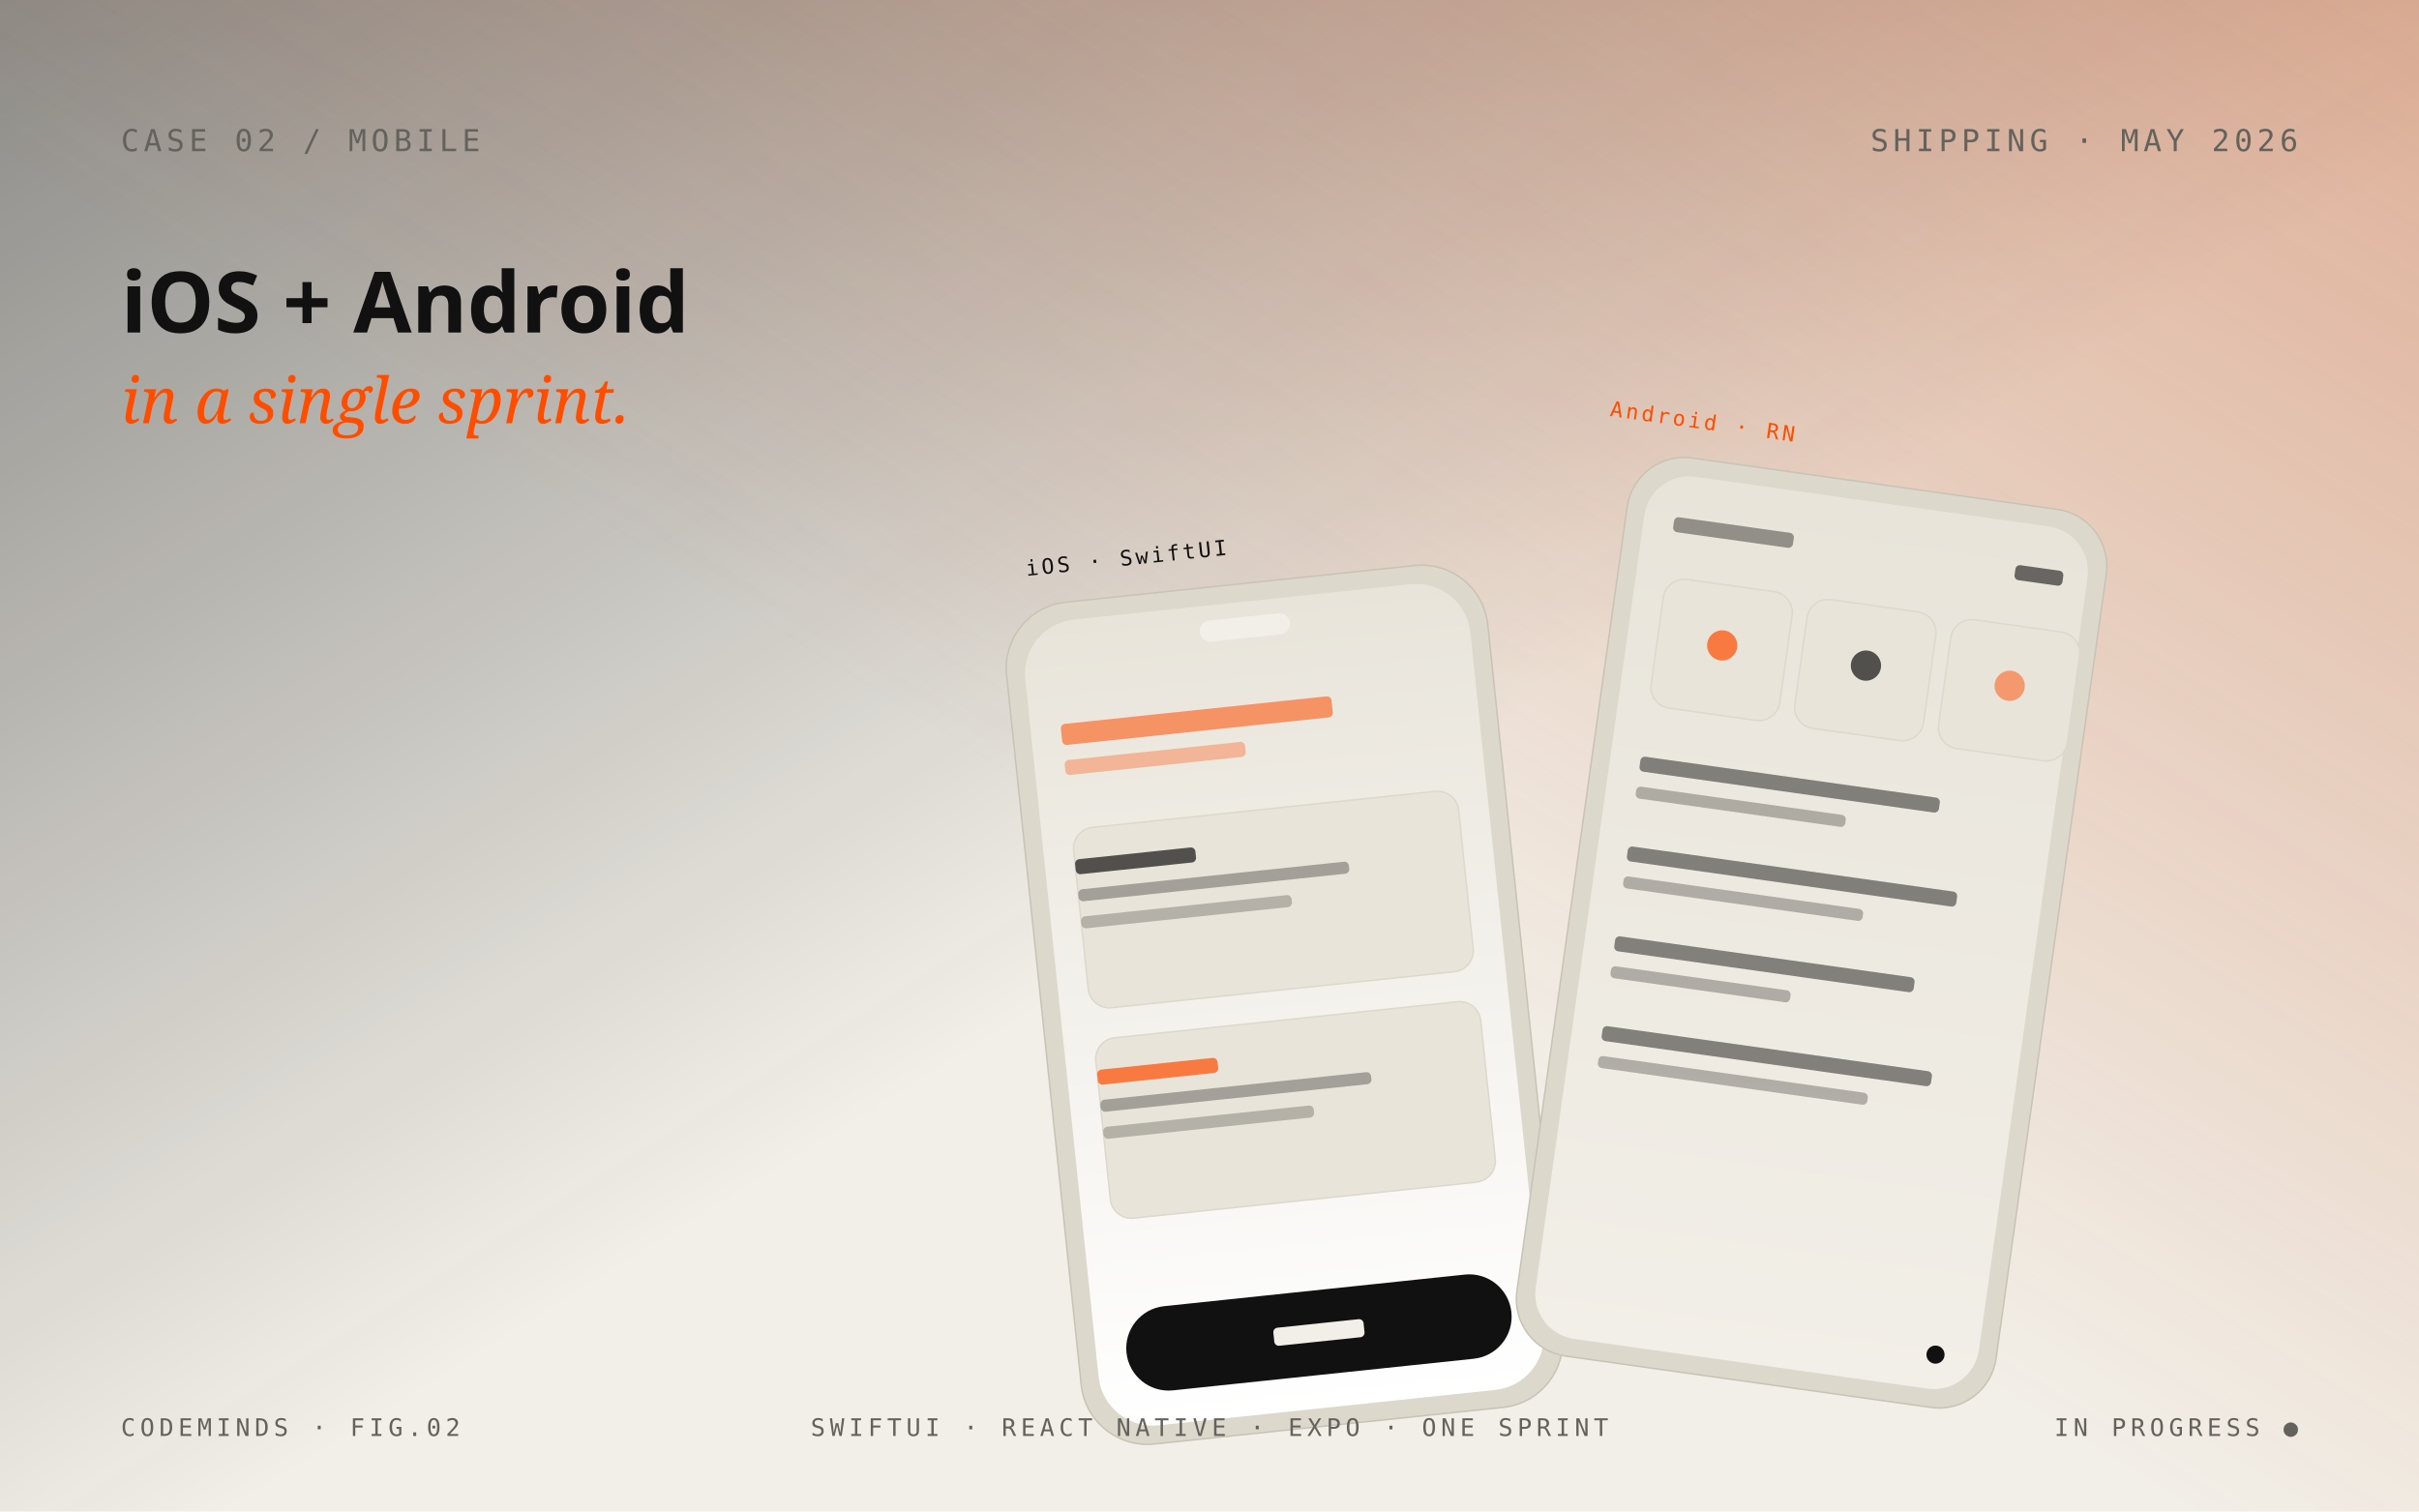
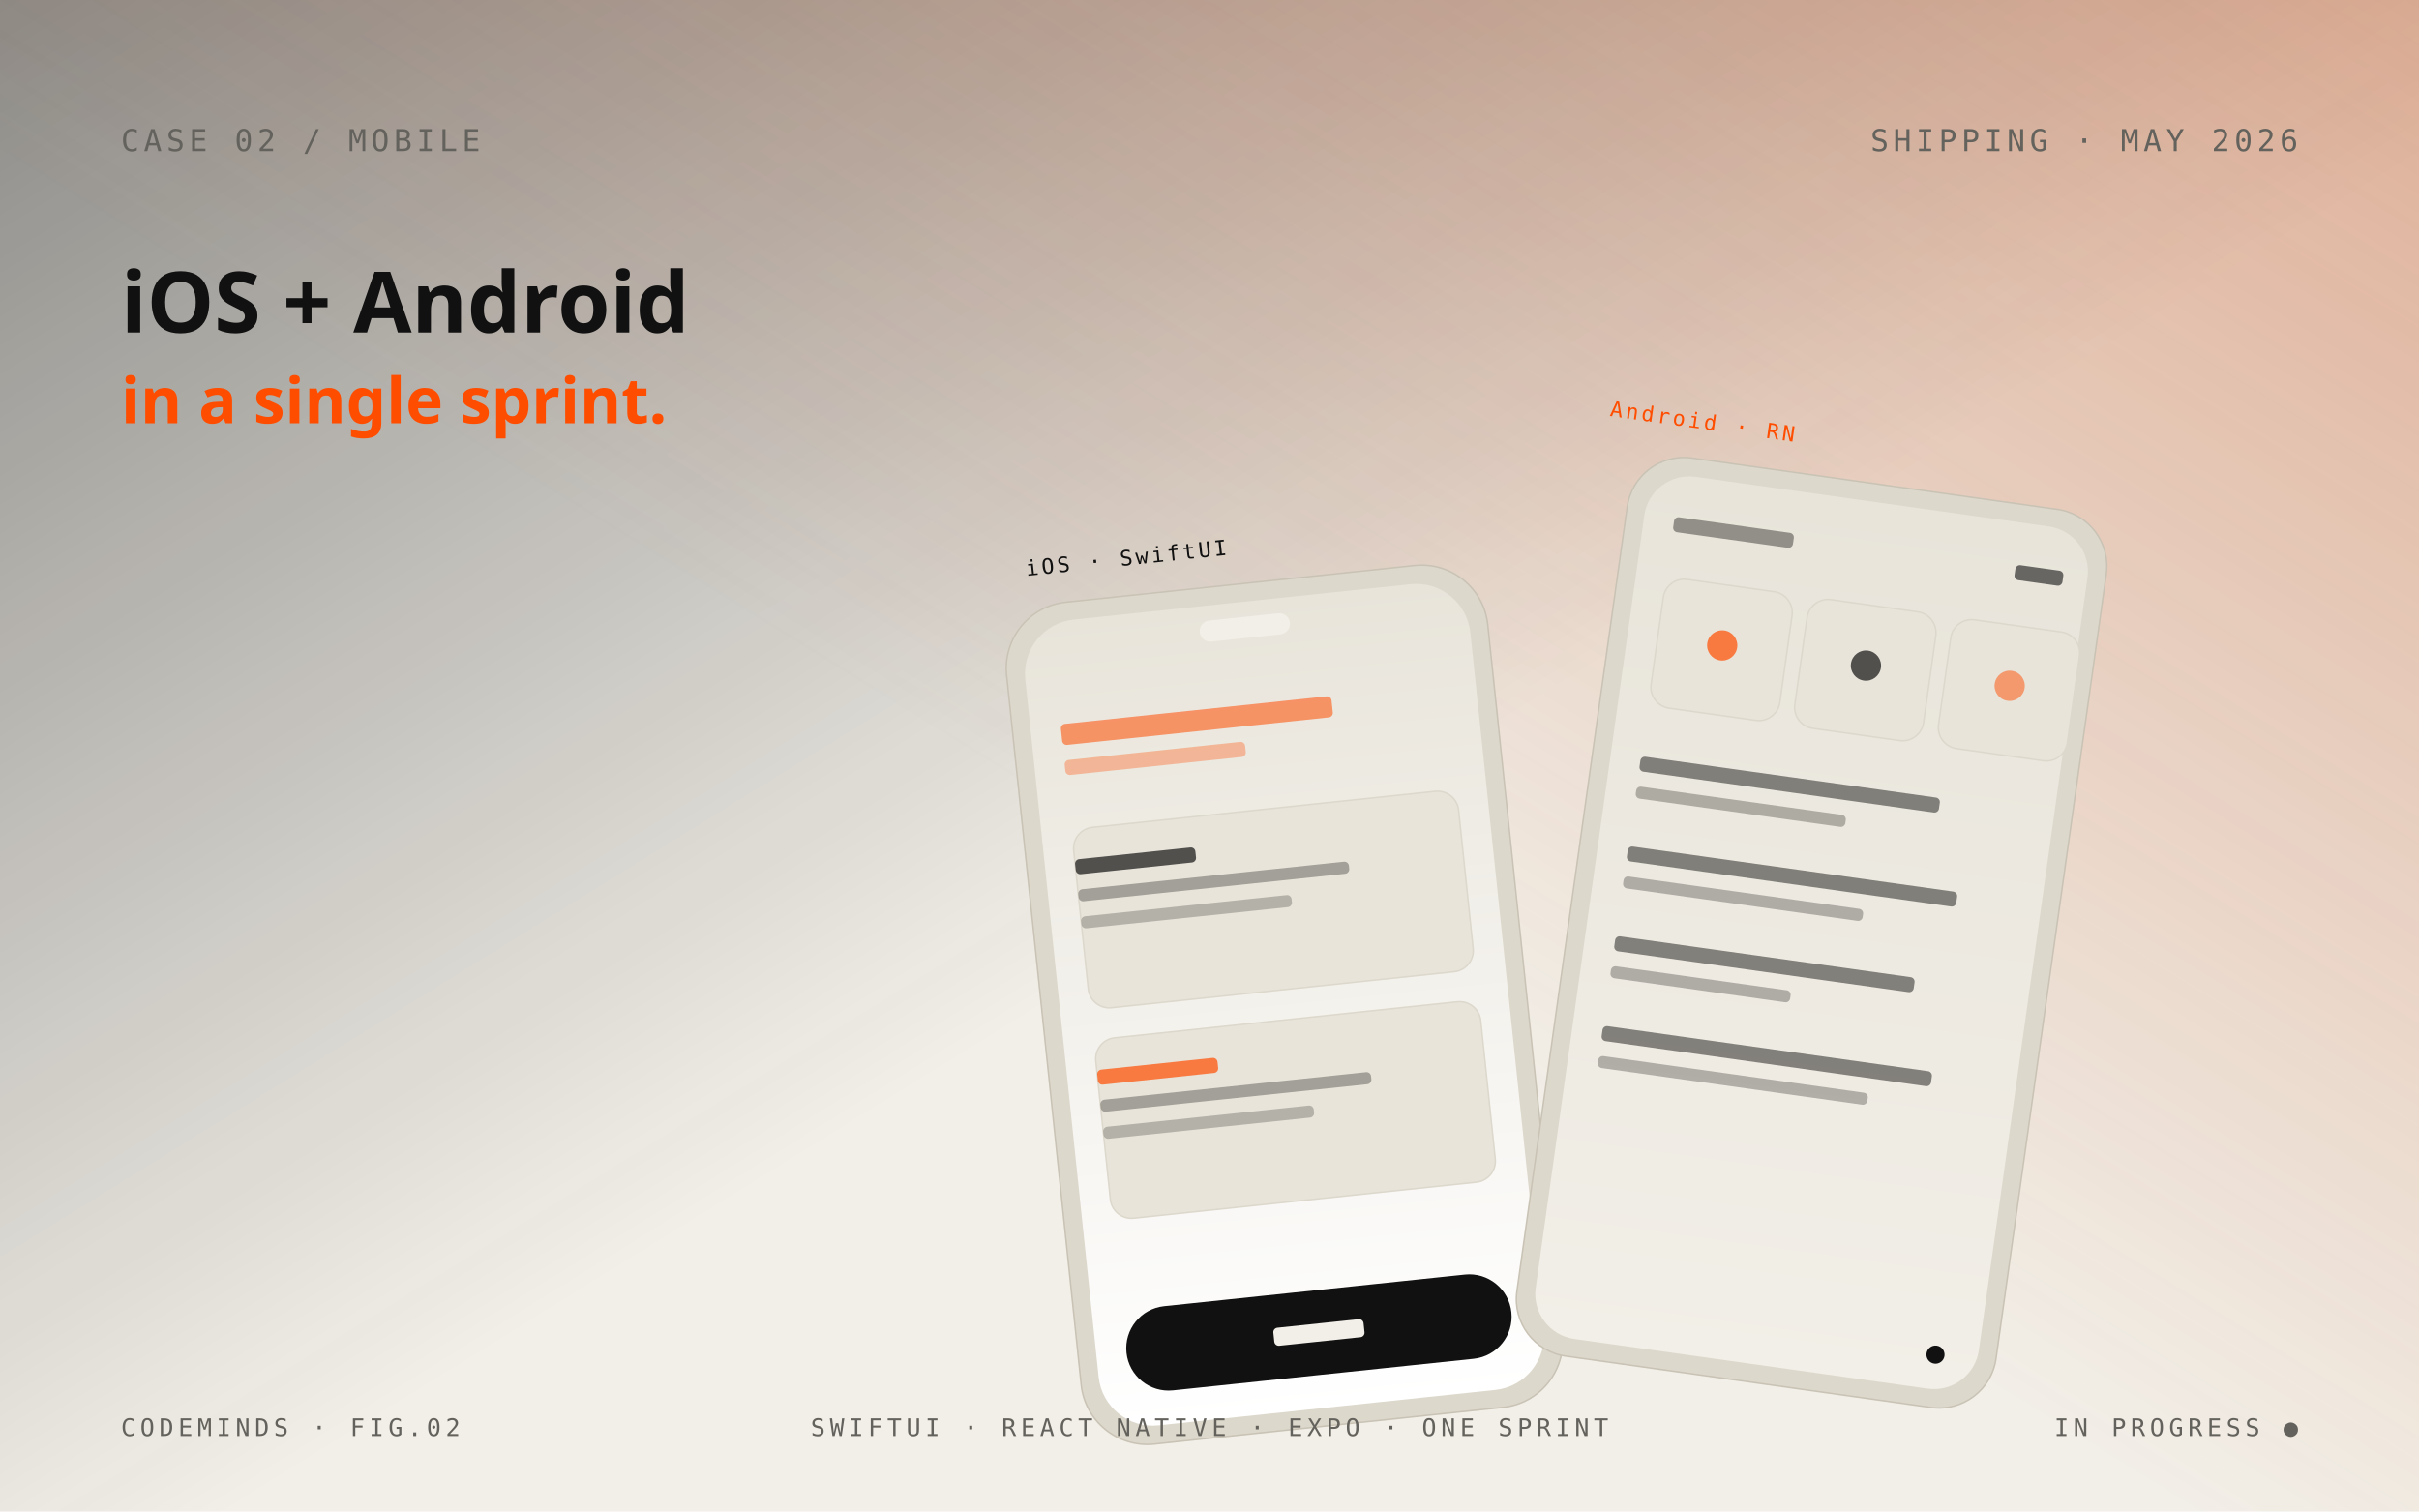
<svg xmlns="http://www.w3.org/2000/svg" viewBox="0 0 1600 1000" preserveAspectRatio="xMidYMid slice" role="img" aria-label="YC mobile MVP — twin device cover">
  <defs>
    <linearGradient id="mobGlow" x1="0" y1="0" x2="1" y2="1">
      <stop offset="0%" stop-color="#111111" stop-opacity="0.45" />
      <stop offset="55%" stop-color="#111111" stop-opacity="0" />
    </linearGradient>
    <linearGradient id="mobGlow2" x1="1" y1="0" x2="0" y2="1">
      <stop offset="0%" stop-color="#B83700" stop-opacity="0.35" />
      <stop offset="55%" stop-color="#B83700" stop-opacity="0" />
    </linearGradient>
    <linearGradient id="screenA" x1="0" y1="0" x2="0" y2="1">
      <stop offset="0%" stop-color="#E8E4DA" />
      <stop offset="100%" stop-color="#FFFFFF" />
    </linearGradient>
    <linearGradient id="screenB" x1="0" y1="0" x2="0" y2="1">
      <stop offset="0%" stop-color="#E8E4DA" />
      <stop offset="100%" stop-color="#F2EFE8" />
    </linearGradient>
  </defs>
  <rect width="1600" height="1000" fill="#F2EFE8" />
  <rect width="1600" height="1000" fill="url(#mobGlow)" />
  <rect width="1600" height="1000" fill="url(#mobGlow2)" />
  <g font-family="ui-monospace, SFMono-Regular, monospace" font-size="20" letter-spacing="3" fill="#64625C">
    <text x="80" y="100">CASE 02 / MOBILE</text>
    <text x="1520" y="100" text-anchor="end">SHIPPING · MAY 2026</text>
  </g>
  <g font-family="Geist, system-ui, sans-serif">
    <text x="80" y="220" font-size="56" font-weight="600" fill="#111111">iOS + Android</text>
-     <text x="80" y="280" font-size="42" font-weight="400" fill="#FF4D00" font-style="italic" font-family="'Instrument Serif', Georgia, serif">in a single sprint.</text>
+     <text x="80" y="280" font-size="42" fill="#FF4D00" font-family="'Space Grotesk', Geist, system-ui, sans-serif" font-weight="700">in a single sprint.</text>
  </g>
  <g transform="translate(880, 380) rotate(-6)">
    <rect x="-220" y="0" width="320" height="560" rx="44" fill="#DDD8CC" stroke="#C9C3B5" />
    <rect x="-208" y="12" width="296" height="536" rx="36" fill="url(#screenA)" />
    <rect x="-90" y="22" width="60" height="14" rx="7" fill="#F2EFE8" />
    <g fill="#FF4D00" opacity="0.55">
      <rect x="-188" y="80" width="180" height="14" rx="3" />
      <rect x="-188" y="104" width="120" height="10" rx="3" opacity="0.6" />
    </g>
    <g fill="#E8E4DA" stroke="#DDD8CC">
      <rect x="-188" y="150" width="256" height="120" rx="14" />
      <rect x="-188" y="290" width="256" height="120" rx="14" />
    </g>
    <rect x="-188" y="170" width="80" height="10" rx="3" fill="#111111" opacity="0.7" />
    <rect x="-188" y="190" width="180" height="8" rx="3" fill="#3A3935" opacity="0.4" />
    <rect x="-188" y="208" width="140" height="8" rx="3" fill="#3A3935" opacity="0.3" />
    <rect x="-188" y="310" width="80" height="10" rx="3" fill="#FF4D00" opacity="0.7" />
    <rect x="-188" y="330" width="180" height="8" rx="3" fill="#3A3935" opacity="0.4" />
    <rect x="-188" y="348" width="140" height="8" rx="3" fill="#3A3935" opacity="0.3" />
    <rect x="-188" y="470" width="256" height="56" rx="28" fill="#111111" />
    <rect x="-90" y="492" width="60" height="12" rx="3" fill="#F2EFE8" />
    <text x="-200" y="-20" font-family="ui-monospace, monospace" font-size="14" fill="#111111" letter-spacing="2">iOS · SwiftUI</text>
  </g>
  <g transform="translate(1240, 320) rotate(8)">
    <rect x="-160" y="0" width="320" height="600" rx="38" fill="#DDD8CC" stroke="#C9C3B5" />
    <rect x="-148" y="12" width="296" height="576" rx="30" fill="url(#screenB)" />
    <rect x="-128" y="40" width="80" height="10" rx="3" fill="#3A3935" opacity="0.5" />
    <rect x="100" y="40" width="32" height="10" rx="3" fill="#111111" opacity="0.6" />
    <g fill="#E8E4DA" stroke="#DDD8CC">
      <rect x="-128" y="80" width="86" height="86" rx="14" />
      <rect x="-32" y="80" width="86" height="86" rx="14" />
      <rect x="64" y="80" width="86" height="86" rx="14" />
    </g>
    <circle cx="-85" cy="120" r="10" fill="#FF4D00" opacity="0.7" />
    <circle cx="11" cy="120" r="10" fill="#111111" opacity="0.7" />
    <circle cx="107" cy="120" r="10" fill="#FF4D00" opacity="0.5" />
    <g fill="#3A3935">
      <rect x="-128" y="200" width="200" height="10" rx="3" opacity="0.6" />
      <rect x="-128" y="220" width="140" height="8" rx="3" opacity="0.35" />
      <rect x="-128" y="260" width="220" height="10" rx="3" opacity="0.6" />
      <rect x="-128" y="280" width="160" height="8" rx="3" opacity="0.35" />
      <rect x="-128" y="320" width="200" height="10" rx="3" opacity="0.6" />
      <rect x="-128" y="340" width="120" height="8" rx="3" opacity="0.35" />
      <rect x="-128" y="380" width="220" height="10" rx="3" opacity="0.6" />
      <rect x="-128" y="400" width="180" height="8" rx="3" opacity="0.35" />
    </g>
    <circle cx="120" cy="565" r="6" fill="#111111" />
    <text x="-180" y="-20" font-family="ui-monospace, monospace" font-size="14" fill="#FF4D00" letter-spacing="2">Android · RN</text>
  </g>
  <g font-family="ui-monospace, monospace" font-size="16" letter-spacing="3" fill="#64625C">
    <text x="80" y="950">CODEMINDS · FIG.02</text>
    <text x="800" y="950" text-anchor="middle">SWIFTUI · REACT NATIVE · EXPO · ONE SPRINT</text>
    <text x="1520" y="950" text-anchor="end">IN PROGRESS ●</text>
  </g>
</svg>
